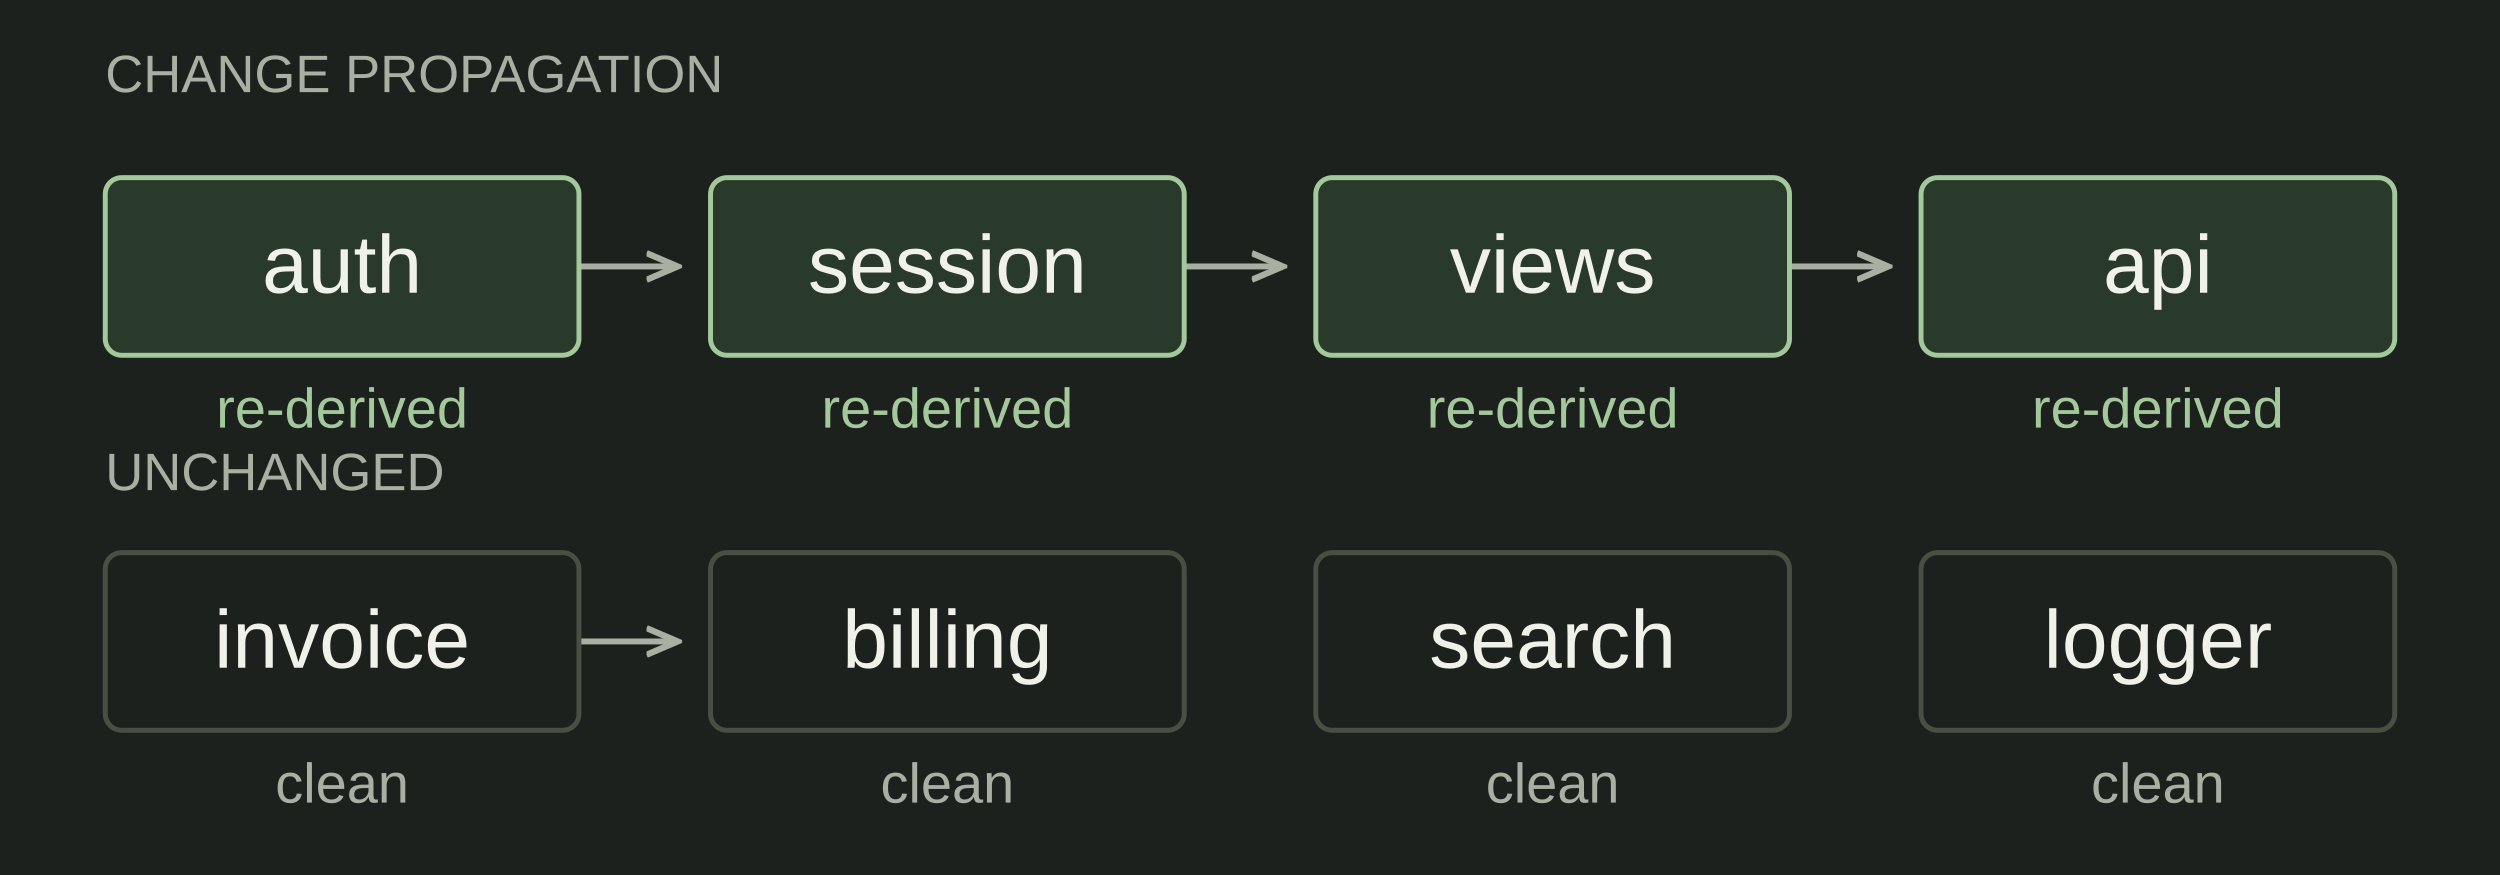
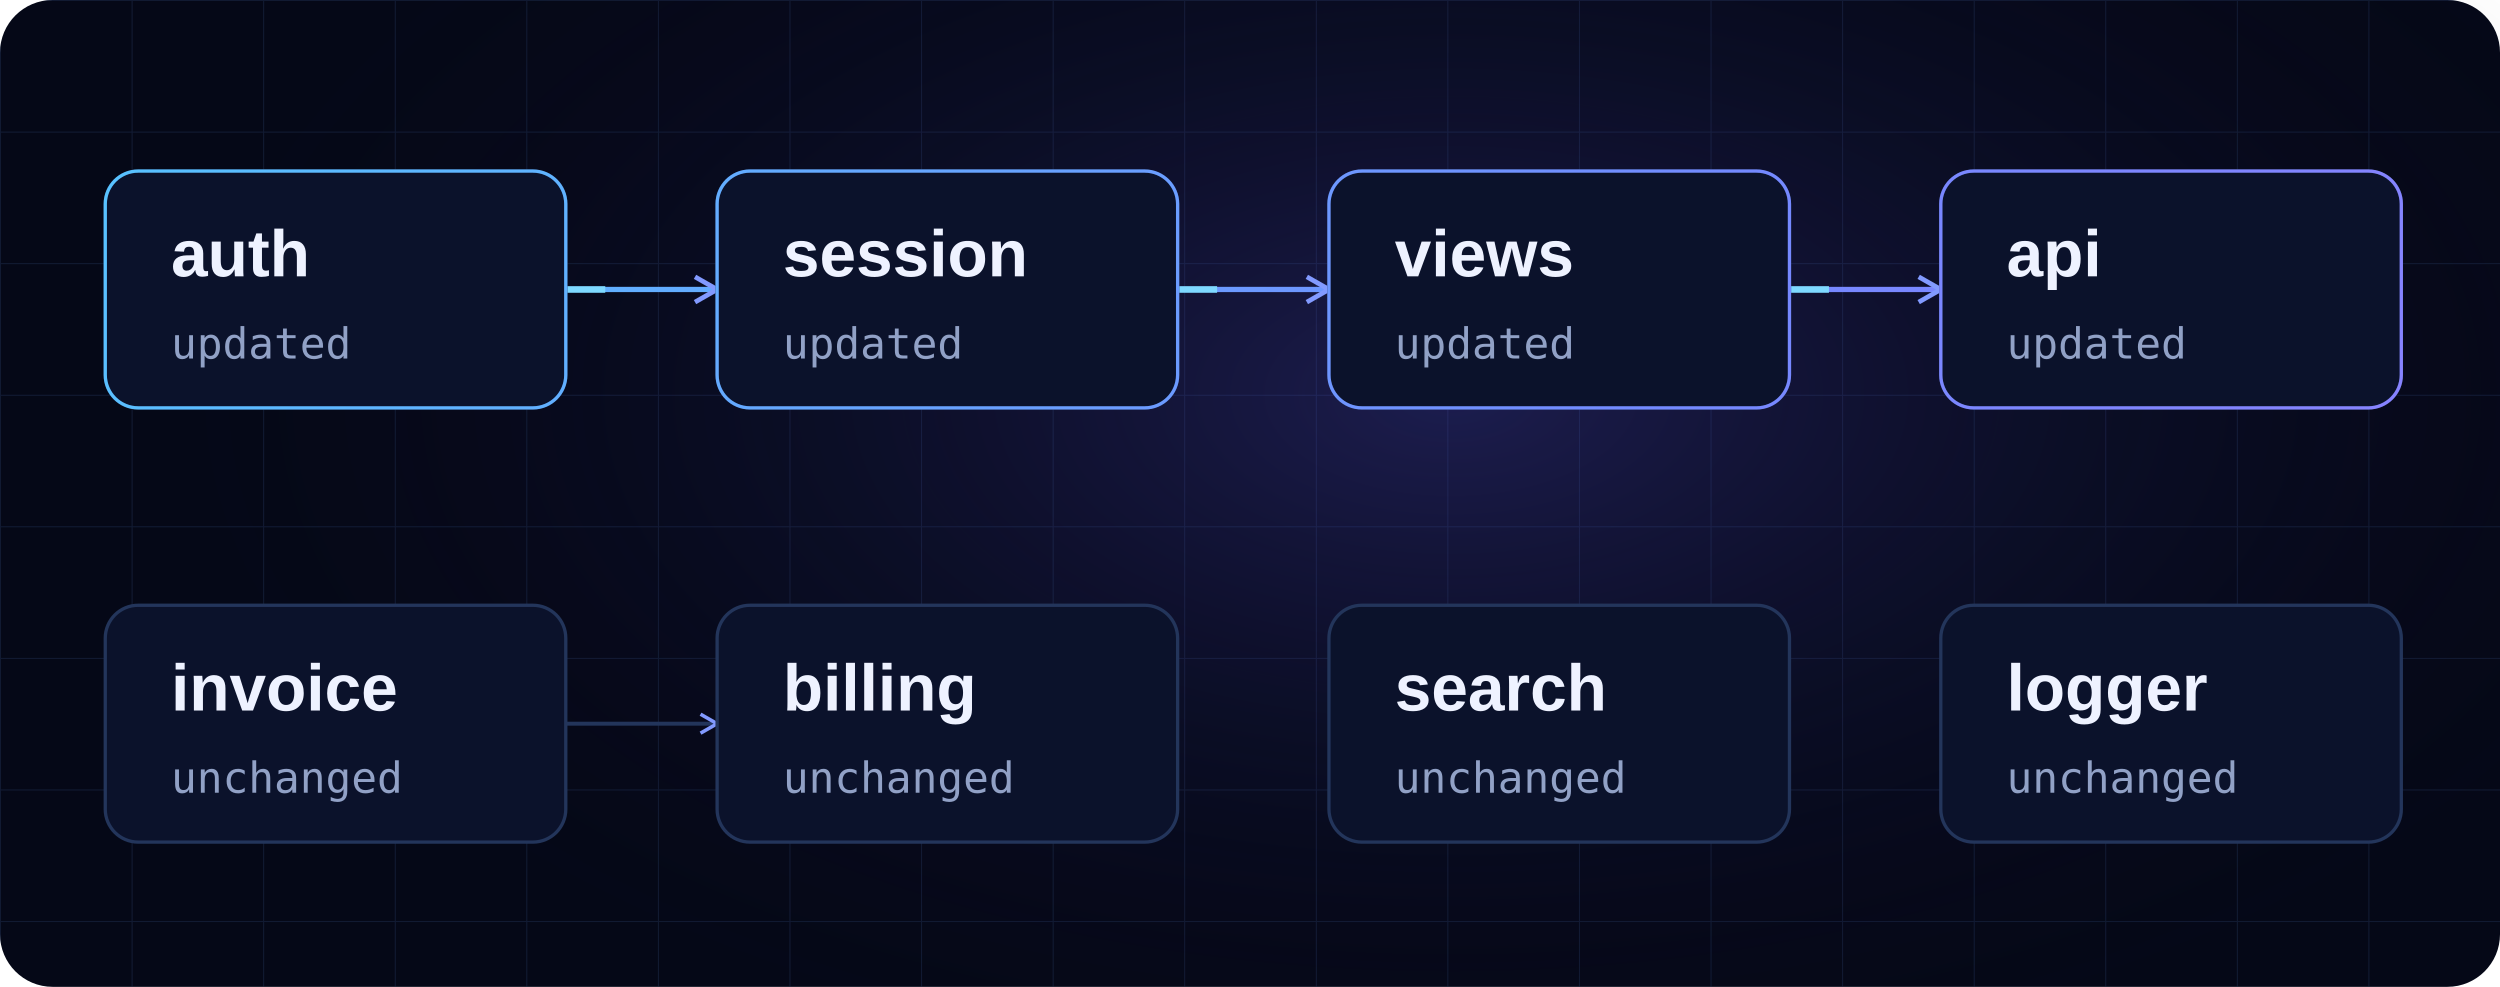
- <svg xmlns="http://www.w3.org/2000/svg" viewBox="0 0 760 266" role="img" aria-labelledby="title desc">
-   <rect width="760" height="266" fill="#1d211d" />
+ <svg xmlns="http://www.w3.org/2000/svg" width="760" height="300" viewBox="0 0 760 300" role="img" aria-labelledby="demo-2-dark-title demo-2-dark-desc">
  <defs>
-     <marker id="arrow" viewBox="0 0 8 8" refX="7" refY="4" markerWidth="6" markerHeight="6" orient="auto">
-       <path d="M0 1L7 4L0 7" fill="none" stroke="#a9afa2" stroke-width="1.4" />
+     <linearGradient id="neon" gradientUnits="userSpaceOnUse" x1="0" y1="0" x2="1000" y2="400">
+       <stop stop-color="#55c8ff" />
+       <stop offset=".48" stop-color="#7489ff" />
+       <stop offset="1" stop-color="#a879ff" />
+     </linearGradient>
+     <radialGradient id="haze">
+       <stop stop-color="#4e49c6" stop-opacity=".32" />
+       <stop offset="1" stop-color="#050817" stop-opacity="0" />
+     </radialGradient>
+     <filter id="glow" x="-100%" y="-100%" width="300%" height="300%">
+       <feGaussianBlur stdDeviation="4" />
+     </filter>
+     <pattern id="grid" width="40" height="40" patternUnits="userSpaceOnUse">
+       <path d="M40 0H0V40" fill="none" stroke="#23355b" stroke-opacity=".4" stroke-width=".6" />
+     </pattern>
+     <marker id="arrow" viewBox="0 0 10 10" refX="8" refY="5" markerWidth="6" markerHeight="6" orient="auto">
+       <path d="m1 1 7 4-7 4" fill="none" stroke="#829aff" stroke-width="1.5" />
    </marker>
  </defs>
-   <style>text{font-family:-apple-system,BlinkMacSystemFont,"Segoe UI",Arial,sans-serif}.flow{stroke-dasharray:6 5;animation:flow 3s linear infinite}@keyframes flow{to{stroke-dashoffset:-44}}@media(prefers-reduced-motion:reduce){.flow{animation:none;stroke-dasharray:none}}</style>
-   <text x="32" y="28" fill="#a9afa2" font-size="16">CHANGE PROPAGATION</text>
-   <text x="32" y="149" fill="#a9afa2" font-size="16">UNCHANGED</text>
-   <path d="M176 81 H206" fill="none" stroke="#a9afa2" stroke-width="1.8" marker-end="url(#arrow)" />
-   <path d="M360 81 H390" fill="none" stroke="#a9afa2" stroke-width="1.8" marker-end="url(#arrow)" />
-   <path d="M544 81 H574" fill="none" stroke="#a9afa2" stroke-width="1.8" marker-end="url(#arrow)" />
-   <path d="M176 195 H206" fill="none" stroke="#a9afa2" stroke-width="1.8" marker-end="url(#arrow)" />
-   <rect x="32" y="54" width="144" height="54" rx="5" fill="#2a3a2a" stroke="#a3c89b" stroke-width="1.5" />
-   <text x="104" y="89" text-anchor="middle" fill="#f0f1e9" font-size="25" font-weight="500">auth</text>
-   <text x="104" y="130" text-anchor="middle" fill="#a3c89b" font-size="17">re-derived</text>
-   <rect x="216" y="54" width="144" height="54" rx="5" fill="#2a3a2a" stroke="#a3c89b" stroke-width="1.5" />
-   <text x="288" y="89" text-anchor="middle" fill="#f0f1e9" font-size="25" font-weight="500">session</text>
-   <text x="288" y="130" text-anchor="middle" fill="#a3c89b" font-size="17">re-derived</text>
-   <rect x="400" y="54" width="144" height="54" rx="5" fill="#2a3a2a" stroke="#a3c89b" stroke-width="1.5" />
-   <text x="472" y="89" text-anchor="middle" fill="#f0f1e9" font-size="25" font-weight="500">views</text>
-   <text x="472" y="130" text-anchor="middle" fill="#a3c89b" font-size="17">re-derived</text>
-   <rect x="584" y="54" width="144" height="54" rx="5" fill="#2a3a2a" stroke="#a3c89b" stroke-width="1.5" />
-   <text x="656" y="89" text-anchor="middle" fill="#f0f1e9" font-size="25" font-weight="500">api</text>
-   <text x="656" y="130" text-anchor="middle" fill="#a3c89b" font-size="17">re-derived</text>
-   <rect x="32" y="168" width="144" height="54" rx="5" fill="#1d211d" stroke="#485044" stroke-width="1.5" />
-   <text x="104" y="203" text-anchor="middle" fill="#f0f1e9" font-size="25" font-weight="500">invoice</text>
-   <text x="104" y="244" text-anchor="middle" fill="#a9afa2" font-size="17">clean</text>
-   <rect x="216" y="168" width="144" height="54" rx="5" fill="#1d211d" stroke="#485044" stroke-width="1.5" />
-   <text x="288" y="203" text-anchor="middle" fill="#f0f1e9" font-size="25" font-weight="500">billing</text>
-   <text x="288" y="244" text-anchor="middle" fill="#a9afa2" font-size="17">clean</text>
-   <rect x="400" y="168" width="144" height="54" rx="5" fill="#1d211d" stroke="#485044" stroke-width="1.5" />
-   <text x="472" y="203" text-anchor="middle" fill="#f0f1e9" font-size="25" font-weight="500">search</text>
-   <text x="472" y="244" text-anchor="middle" fill="#a9afa2" font-size="17">clean</text>
-   <rect x="584" y="168" width="144" height="54" rx="5" fill="#1d211d" stroke="#485044" stroke-width="1.5" />
-   <text x="656" y="203" text-anchor="middle" fill="#f0f1e9" font-size="25" font-weight="500">logger</text>
-   <text x="656" y="244" text-anchor="middle" fill="#a9afa2" font-size="17">clean</text>
+   <style>
+ text{font-family:Arial,'Noto Sans',sans-serif;fill:#eef2ff}.muted{fill:#91a1c6}.mono{font-family:ui-monospace,SFMono-Regular,Consolas,monospace}.panel{fill:#0b122b;stroke:#23355b;stroke-width:1}.wire{fill:none;stroke:#23355b;stroke-width:1.2}.active{fill:none;stroke:url(#neon);stroke-width:1.6}.flow{fill:none;stroke:#7ed9ff;stroke-width:2;stroke-dasharray:12 240;animation:flow 6s linear infinite}.glimmer{animation:glimmer 6s ease-in-out infinite}.gather{animation:gather 2.8s cubic-bezier(.2,.7,.2,1) both}.orbit{transform-box:fill-box;transform-origin:center;animation:orbit 40s linear infinite}@keyframes flow{to{stroke-dashoffset:-504}}@keyframes glimmer{0%,100%{opacity:.3}45%,65%{opacity:1}}@keyframes gather{from{opacity:0;transform:translateY(16px) scale(.95)}to{opacity:1;transform:none}}@keyframes orbit{to{transform:rotate(360deg)}}@media(prefers-reduced-motion:reduce){*{animation:none!important}.flow{display:none}}
+ </style>
+   <rect width="760" height="300" rx="16" fill="#050817" />
+   <rect width="760" height="300" rx="16" fill="url(#grid)" />
+   <ellipse cx="440.8" cy="120.0" rx="395.2" ry="216.0" fill="url(#haze)" />
+   <path d="M172 88H218" class="active" marker-end="url(#arrow)" />
+   <path d="M172 88H218" class="flow" aria-hidden="true" />
+   <rect x="32" y="52" width="140" height="72" rx="10" class="panel" />
+   <rect x="32" y="52" width="140" height="72" rx="10" fill="none" stroke="url(#neon)" />
+   <text x="52" y="84" font-size="20" class="" font-weight="600">auth</text>
+   <text x="52" y="109" font-size="13" class="muted mono">updated</text>
+   <path d="M358 88H404" class="active" marker-end="url(#arrow)" />
+   <path d="M358 88H404" class="flow" aria-hidden="true" />
+   <rect x="218" y="52" width="140" height="72" rx="10" class="panel" />
+   <rect x="218" y="52" width="140" height="72" rx="10" fill="none" stroke="url(#neon)" />
+   <text x="238" y="84" font-size="20" class="" font-weight="600">session</text>
+   <text x="238" y="109" font-size="13" class="muted mono">updated</text>
+   <path d="M544 88H590" class="active" marker-end="url(#arrow)" />
+   <path d="M544 88H590" class="flow" aria-hidden="true" />
+   <rect x="404" y="52" width="140" height="72" rx="10" class="panel" />
+   <rect x="404" y="52" width="140" height="72" rx="10" fill="none" stroke="url(#neon)" />
+   <text x="424" y="84" font-size="20" class="" font-weight="600">views</text>
+   <text x="424" y="109" font-size="13" class="muted mono">updated</text>
+   <rect x="590" y="52" width="140" height="72" rx="10" class="panel" />
+   <rect x="590" y="52" width="140" height="72" rx="10" fill="none" stroke="url(#neon)" />
+   <text x="610" y="84" font-size="20" class="" font-weight="600">api</text>
+   <text x="610" y="109" font-size="13" class="muted mono">updated</text>
+   <path d="M172 220H218" class="wire" marker-end="url(#arrow)" />
+   <rect x="32" y="184" width="140" height="72" rx="10" class="panel" />
+   <text x="52" y="216" font-size="20" class="" font-weight="600">invoice</text>
+   <text x="52" y="241" font-size="13" class="muted mono">unchanged</text>
+   <rect x="218" y="184" width="140" height="72" rx="10" class="panel" />
+   <text x="238" y="216" font-size="20" class="" font-weight="600">billing</text>
+   <text x="238" y="241" font-size="13" class="muted mono">unchanged</text>
+   <rect x="404" y="184" width="140" height="72" rx="10" class="panel" />
+   <text x="424" y="216" font-size="20" class="" font-weight="600">search</text>
+   <text x="424" y="241" font-size="13" class="muted mono">unchanged</text>
+   <rect x="590" y="184" width="140" height="72" rx="10" class="panel" />
+   <text x="610" y="216" font-size="20" class="" font-weight="600">logger</text>
+   <text x="610" y="241" font-size="13" class="muted mono">unchanged</text>
</svg>
